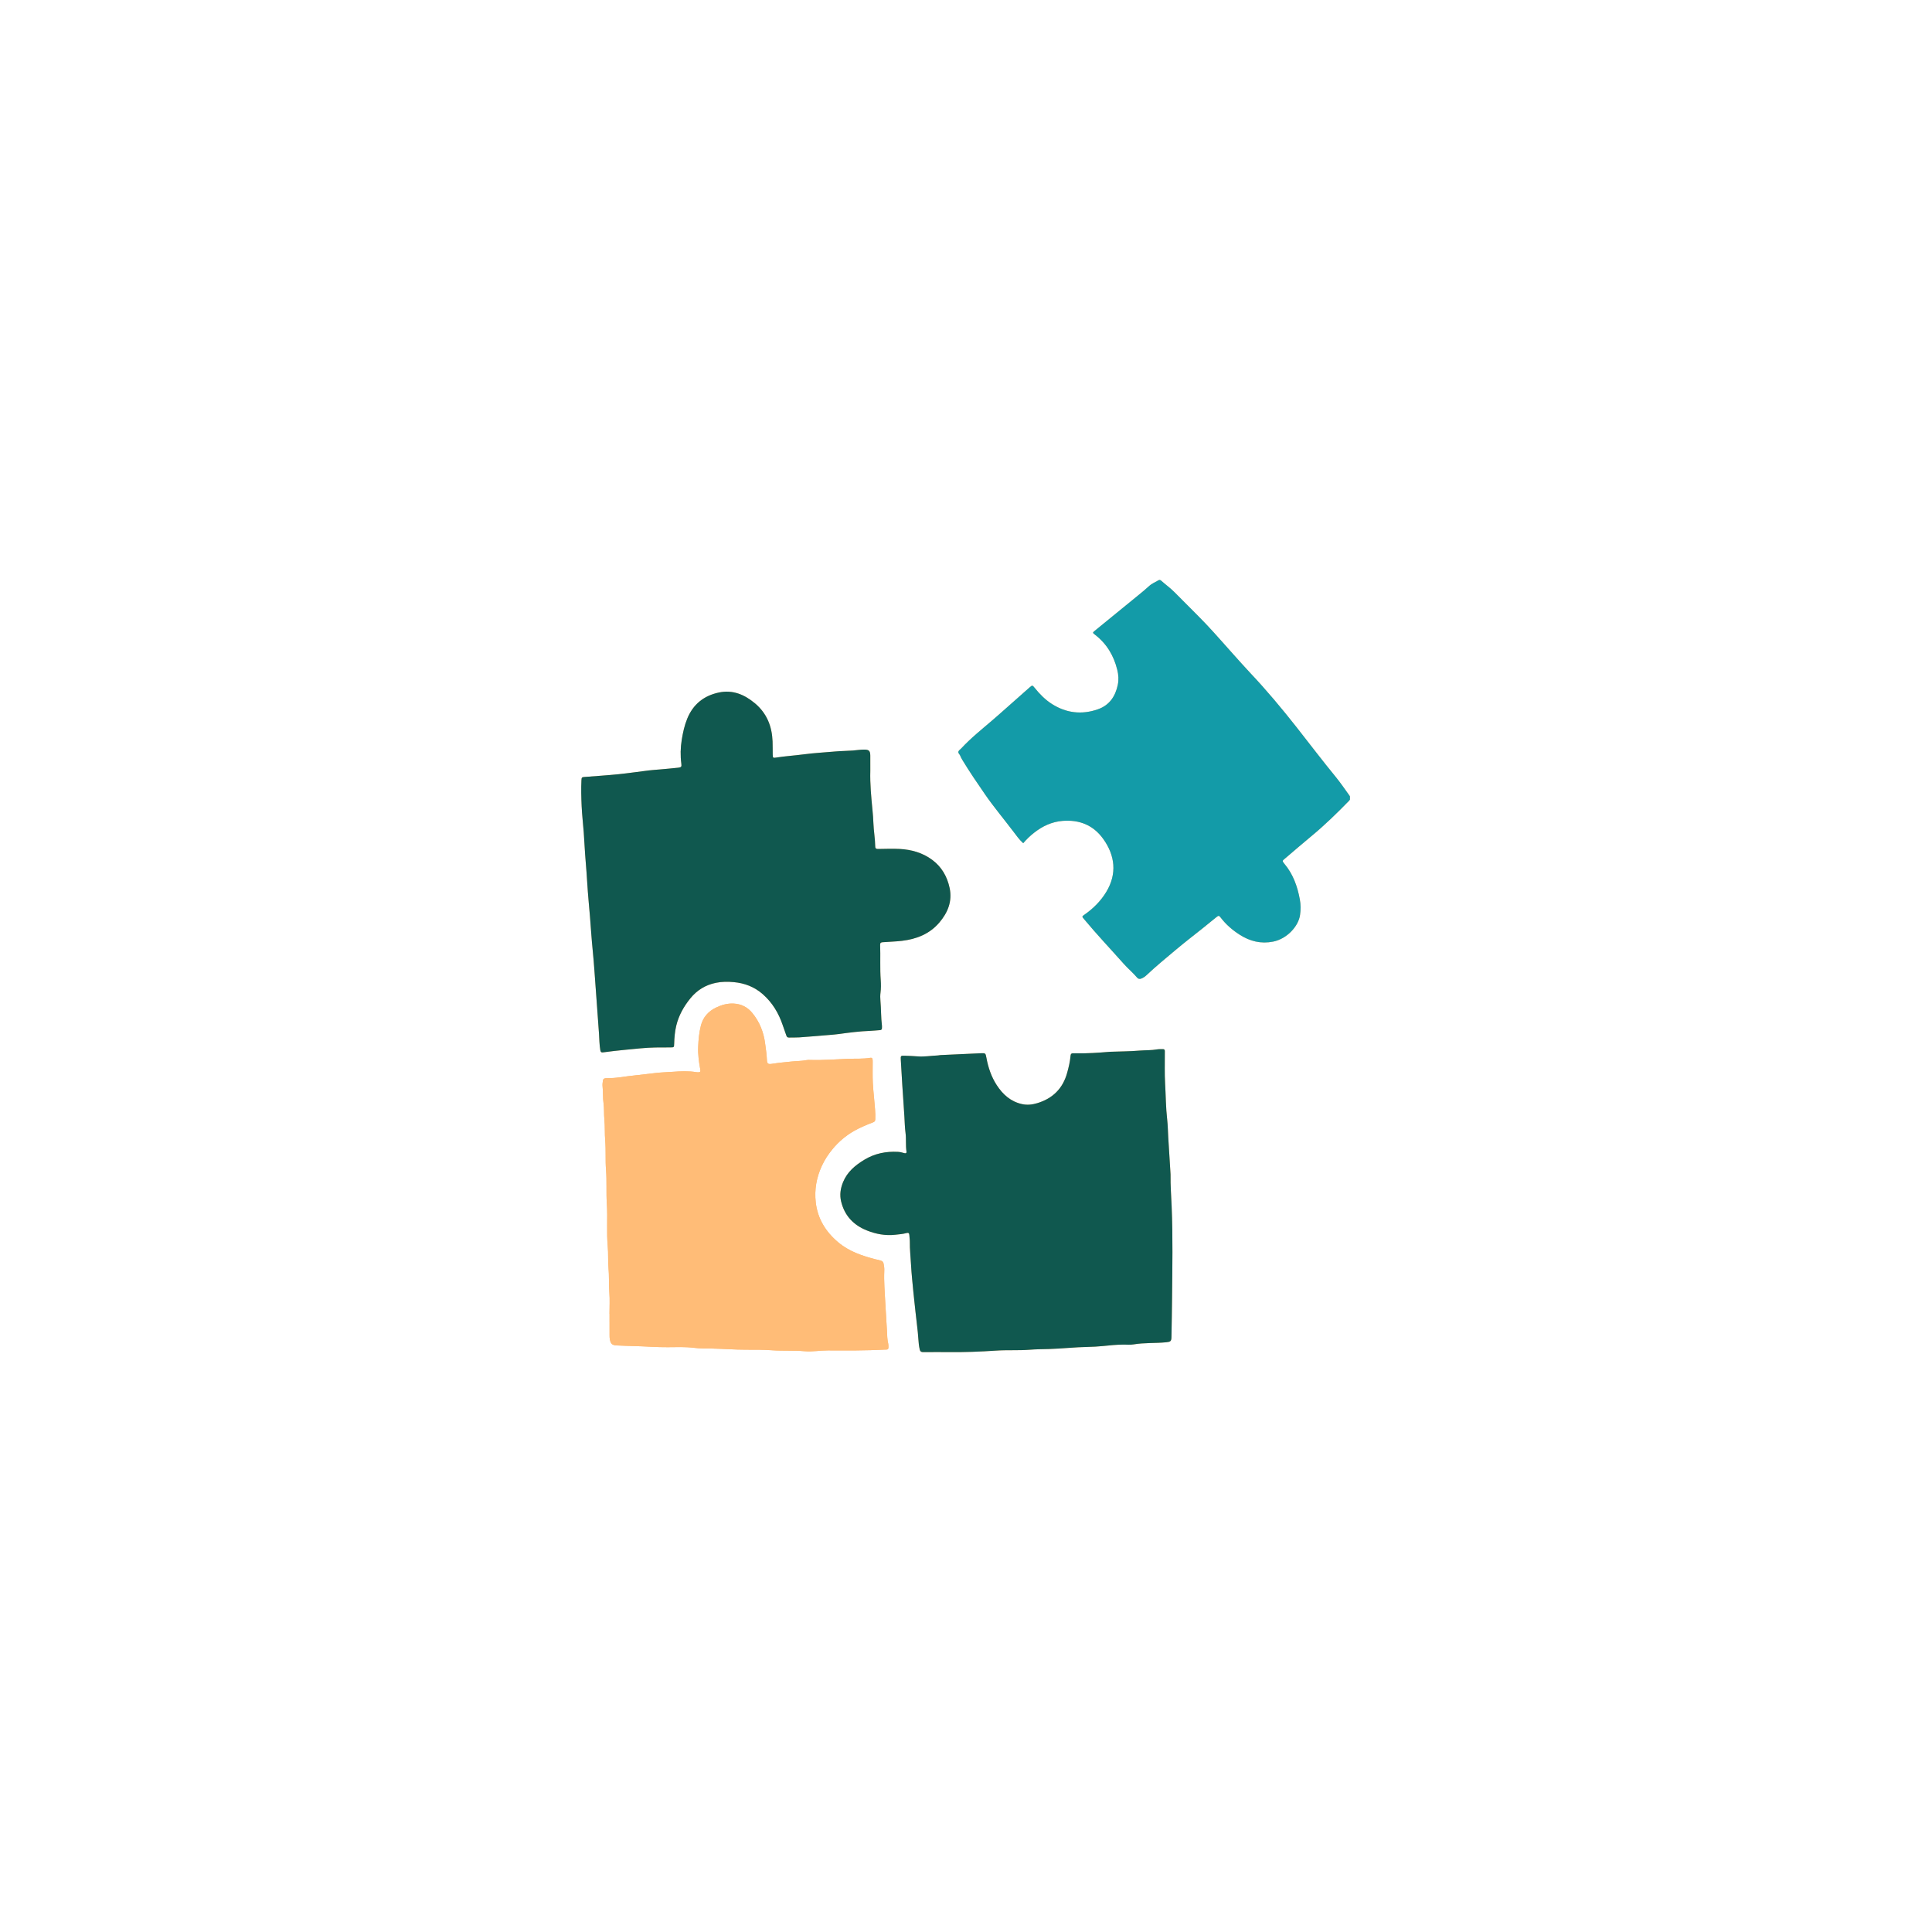
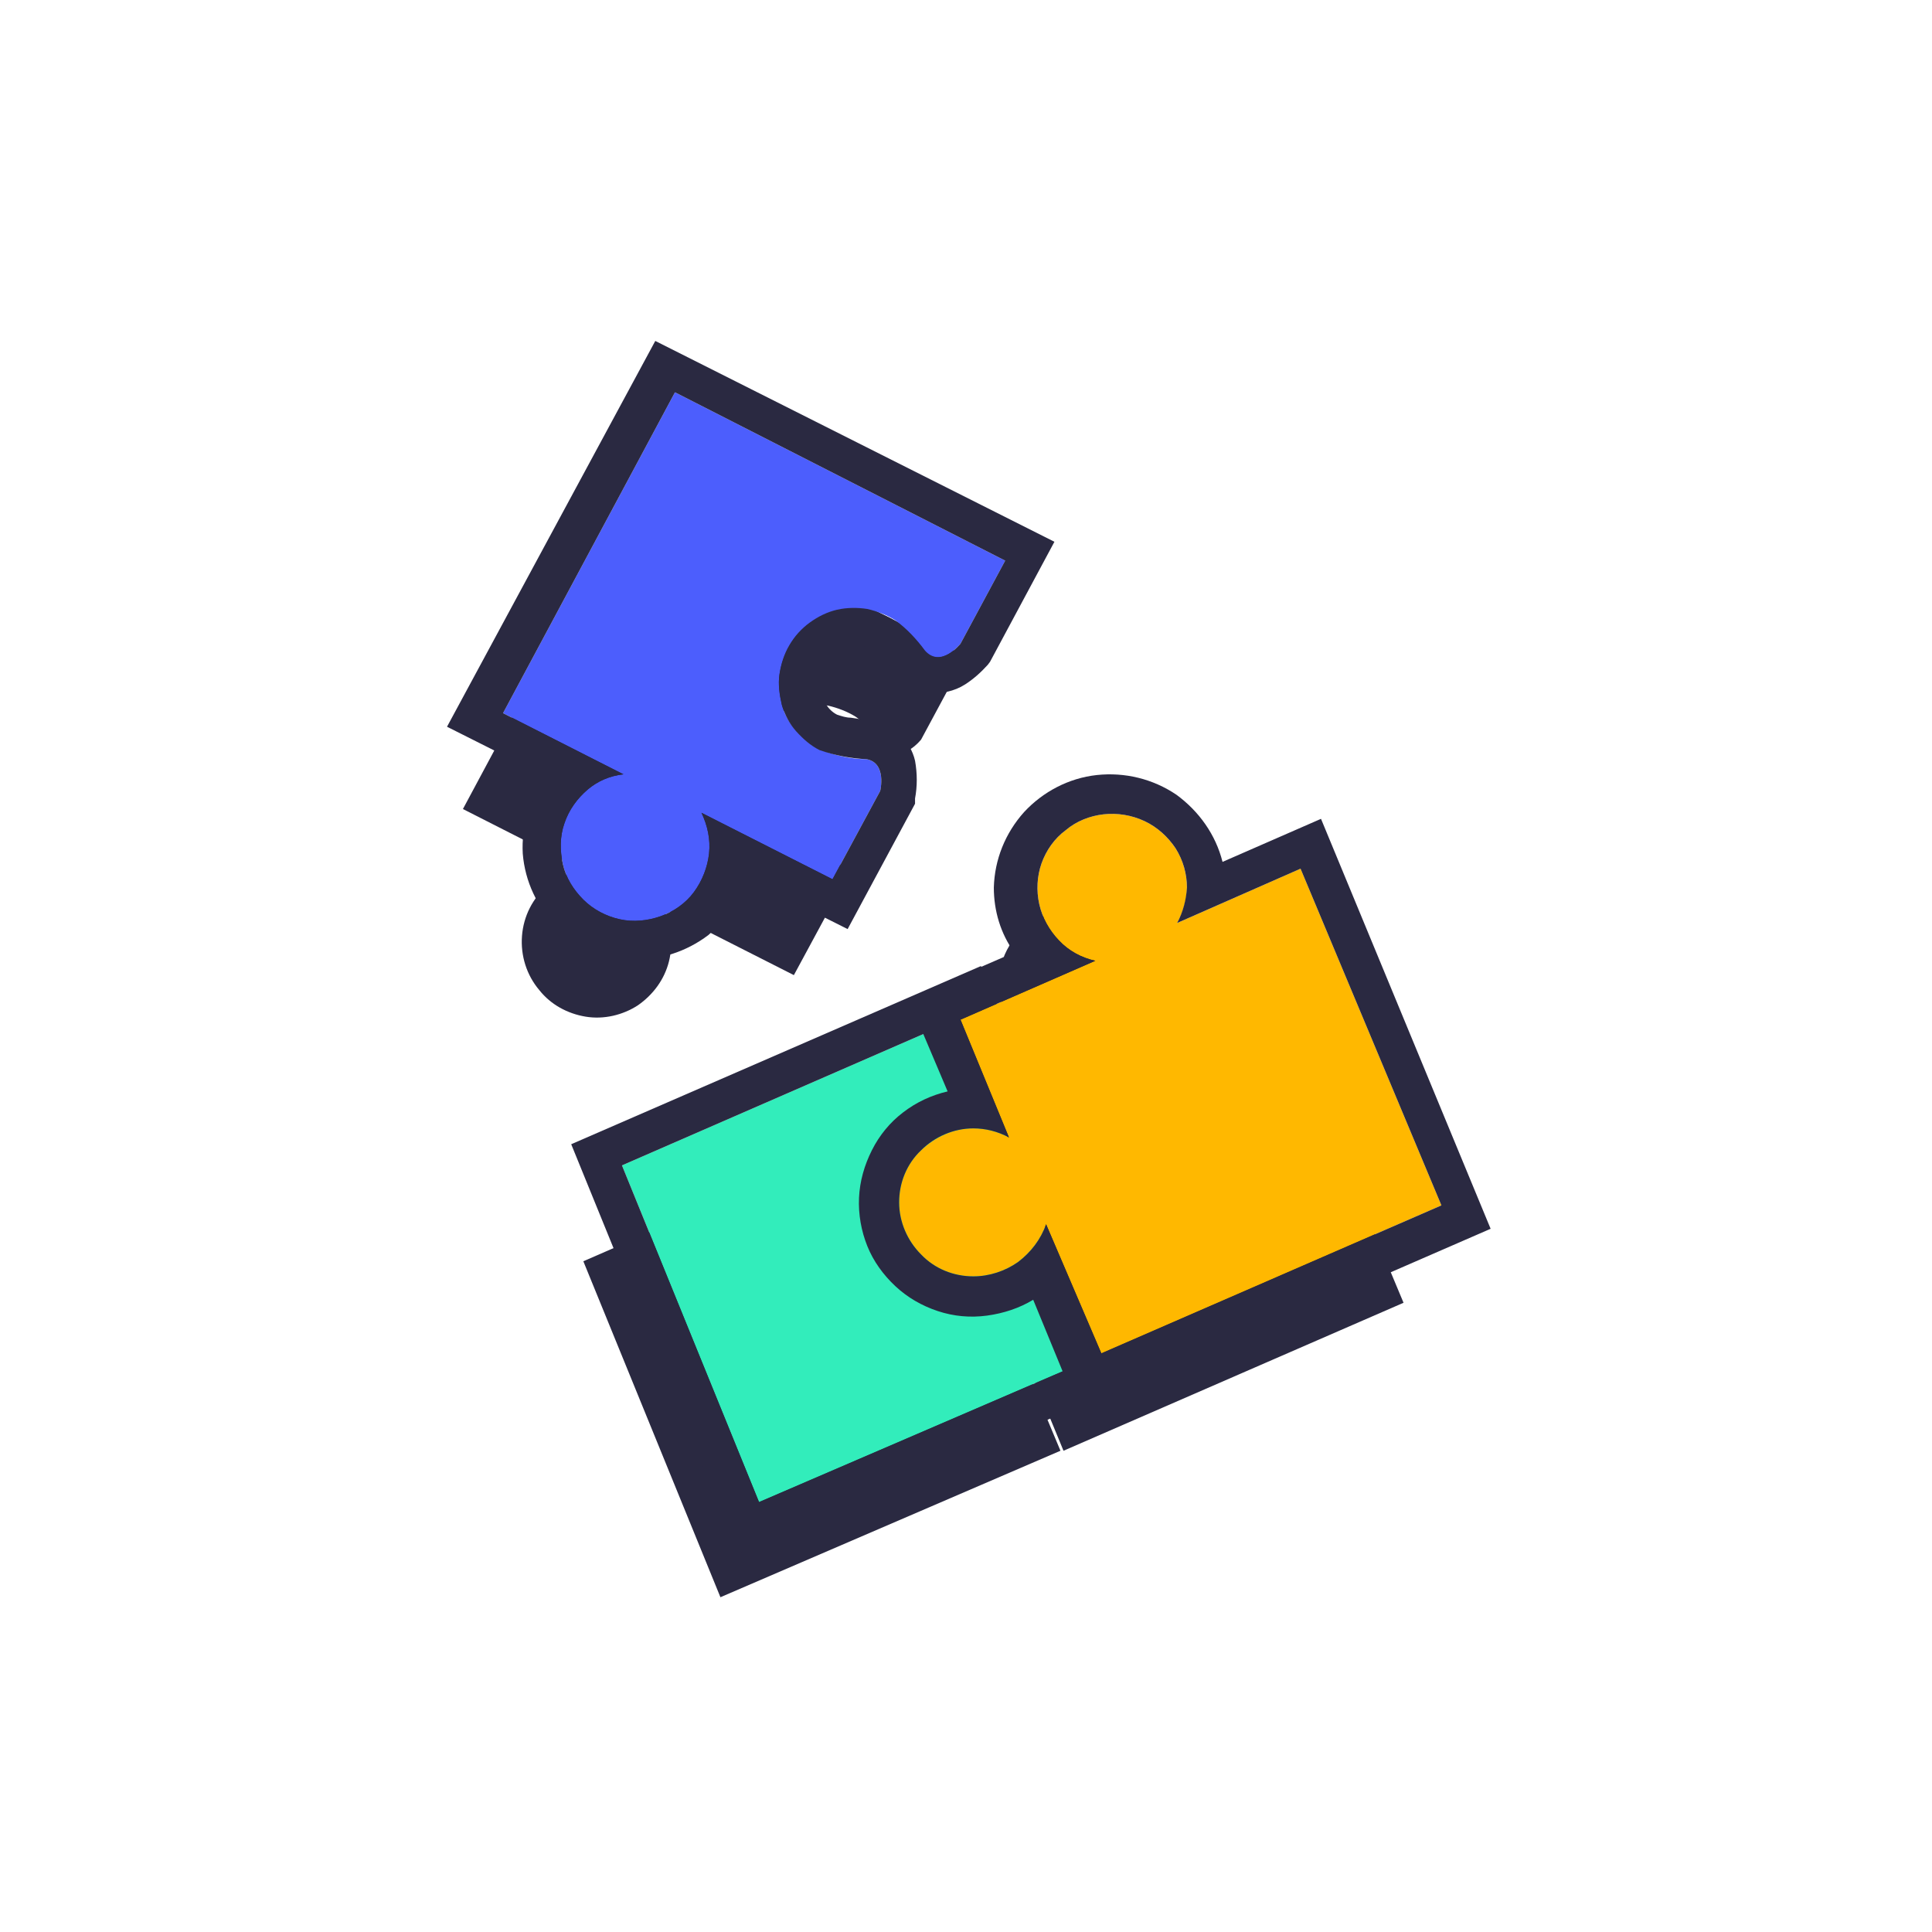
- <svg xmlns="http://www.w3.org/2000/svg" width="500" zoomAndPan="magnify" viewBox="0 0 375 375" height="500" preserveAspectRatio="xMidYMid meet" version="1.0">
-   <defs>
-     <clipPath id="f3460d4db7">
-       <path d="M 112.773 112.5 L 262.023 112.5 L 262.023 262.5 L 112.773 262.5 Z M 112.773 112.5 " clip-rule="nonzero" />
-     </clipPath>
-     <clipPath id="377c84633b">
-       <path d="M 112.773 134 L 228 134 L 228 262.5 L 112.773 262.5 Z M 112.773 134 " clip-rule="nonzero" />
-     </clipPath>
-     <clipPath id="ca0fb9231b">
-       <path d="M 186 112.5 L 262.023 112.5 L 262.023 191 L 186 191 Z M 186 112.5 " clip-rule="nonzero" />
-     </clipPath>
-     <clipPath id="156b651e3a">
-       <path d="M 116 194 L 173 194 L 173 262.5 L 116 262.5 Z M 116 194 " clip-rule="nonzero" />
-     </clipPath>
-   </defs>
-   <g clip-path="url(#f3460d4db7)">
-     <path fill="#ffbc77" d="M 168.926 149.609 C 168.852 152.18 169.105 154.734 169.352 157.285 C 169.434 158.109 169.5 158.938 169.527 159.766 C 169.582 161.289 169.859 162.793 169.883 164.316 C 169.891 164.727 170.109 164.789 170.453 164.785 C 171.844 164.77 173.238 164.707 174.629 164.781 C 176.906 164.906 179.059 165.508 180.926 166.887 C 182.777 168.254 183.848 170.137 184.32 172.352 C 184.871 174.941 183.965 177.148 182.309 179.086 C 180.41 181.301 177.895 182.277 175.062 182.617 C 173.812 182.766 172.559 182.785 171.309 182.887 C 170.977 182.914 170.824 183.02 170.836 183.367 C 170.918 185.668 170.781 187.969 170.949 190.27 C 171.008 191.062 171.008 191.867 170.906 192.672 C 170.836 193.195 170.844 193.742 170.891 194.273 C 171.039 195.871 170.98 197.477 171.184 199.07 C 171.203 199.227 171.184 199.391 171.184 199.551 C 171.184 199.812 171.059 199.934 170.797 199.949 C 170.156 199.988 169.52 200.066 168.879 200.09 C 166.848 200.164 164.836 200.426 162.824 200.703 C 162.164 200.793 161.496 200.844 160.832 200.898 C 158.945 201.055 157.055 201.219 155.164 201.352 C 154.496 201.398 153.824 201.367 153.156 201.387 C 152.867 201.398 152.723 201.277 152.633 201.008 C 152.406 200.324 152.148 199.648 151.918 198.965 C 151.133 196.641 149.906 194.598 148.051 192.969 C 146.445 191.559 144.551 190.828 142.445 190.633 C 141.277 190.523 140.109 190.523 138.945 190.766 C 136.922 191.184 135.285 192.195 133.988 193.793 C 132.707 195.375 131.734 197.113 131.258 199.098 C 130.984 200.242 130.891 201.418 130.855 202.594 C 130.832 203.289 130.836 203.293 130.125 203.301 C 129.164 203.309 128.199 203.301 127.234 203.316 C 125.309 203.344 123.402 203.578 121.488 203.754 C 119.996 203.887 118.516 204.07 117.031 204.266 C 116.703 204.309 116.578 204.188 116.52 203.84 C 116.336 202.781 116.336 201.707 116.266 200.648 C 116.148 198.859 115.996 197.078 115.879 195.293 C 115.727 193 115.531 190.711 115.379 188.422 C 115.211 185.891 114.91 183.371 114.734 180.84 C 114.605 178.922 114.441 177.004 114.266 175.09 C 114.023 172.484 113.914 169.871 113.684 167.262 C 113.52 165.375 113.441 163.477 113.305 161.586 C 113.18 159.883 112.973 158.184 112.898 156.477 C 112.824 154.797 112.773 153.105 112.859 151.422 C 112.887 150.879 112.949 150.848 113.48 150.805 C 115.664 150.633 117.848 150.496 120.027 150.277 C 121.992 150.078 123.945 149.781 125.902 149.543 C 126.672 149.449 127.445 149.406 128.219 149.336 C 129.359 149.23 130.504 149.137 131.645 149.008 C 132.246 148.941 132.324 148.809 132.246 148.219 C 132.039 146.672 132.078 145.125 132.328 143.586 C 132.555 142.188 132.852 140.809 133.395 139.484 C 134.539 136.684 136.637 135.02 139.559 134.41 C 142.23 133.855 144.496 134.809 146.52 136.5 C 148.828 138.43 149.844 140.957 149.953 143.902 C 149.984 144.758 149.969 145.613 149.984 146.473 C 149.996 147.09 150.051 147.141 150.625 147.047 C 152.367 146.77 154.129 146.664 155.875 146.434 C 157.992 146.152 160.125 146.039 162.254 145.852 C 163.344 145.758 164.441 145.758 165.535 145.676 C 166.281 145.621 167.02 145.488 167.77 145.496 C 168.66 145.504 168.91 145.738 168.922 146.637 C 168.934 147.629 168.926 148.621 168.926 149.609 Z M 193.324 262.152 C 195.484 262.004 197.656 262.152 199.82 261.984 C 201.07 261.883 202.332 261.879 203.586 261.844 C 206.125 261.773 208.648 261.477 211.191 261.434 C 212.121 261.414 213.062 261.367 213.992 261.273 C 215.375 261.133 216.754 260.984 218.145 260.984 C 218.762 260.988 219.391 261.051 219.992 260.949 C 222.109 260.594 224.258 260.746 226.387 260.531 C 227.191 260.445 227.367 260.336 227.379 259.512 C 227.422 256.996 227.477 254.48 227.496 251.965 C 227.547 246.027 227.668 240.082 227.414 234.141 C 227.328 232.113 227.172 230.082 227.203 228.047 C 227.207 227.996 227.199 227.941 227.199 227.887 C 227.051 225.516 226.902 223.141 226.758 220.77 C 226.688 219.621 226.68 218.469 226.551 217.328 C 226.281 214.988 226.281 212.633 226.145 210.289 C 226.035 208.395 226.102 206.488 226.09 204.586 C 226.09 204.398 226.09 204.211 226.094 204.023 C 226.098 203.758 225.977 203.629 225.707 203.637 C 225.332 203.652 224.949 203.621 224.586 203.684 C 223.445 203.887 222.293 203.828 221.148 203.922 C 219.312 204.078 217.461 204.078 215.617 204.145 C 215.539 204.148 215.457 204.148 215.379 204.156 C 213.191 204.34 211.008 204.488 208.812 204.453 C 208.652 204.449 208.488 204.465 208.332 204.449 C 207.957 204.418 207.82 204.582 207.789 204.953 C 207.695 206.074 207.43 207.168 207.129 208.25 C 206.293 211.289 204.32 213.223 201.32 214.125 C 200.367 214.414 199.395 214.523 198.395 214.309 C 196.18 213.828 194.645 212.434 193.457 210.609 C 192.41 208.996 191.812 207.199 191.461 205.312 C 191.293 204.418 191.285 204.395 190.375 204.434 C 187.758 204.543 185.141 204.668 182.523 204.793 C 182.363 204.801 182.207 204.855 182.047 204.859 C 180.742 204.914 179.434 205.145 178.129 205.043 C 177.301 204.977 176.473 204.945 175.645 204.918 C 174.82 204.895 174.797 204.906 174.848 205.762 C 174.949 207.387 175.047 209.016 175.137 210.641 C 175.25 212.695 175.441 214.746 175.547 216.801 C 175.602 217.832 175.633 218.879 175.766 219.914 C 175.918 221.105 175.762 222.32 175.949 223.516 C 175.992 223.789 175.844 223.906 175.559 223.828 C 175.145 223.715 174.734 223.598 174.305 223.574 C 171.977 223.449 169.781 223.887 167.77 225.105 C 166 226.176 164.457 227.453 163.641 229.441 C 163.141 230.664 162.949 231.902 163.262 233.203 C 163.93 235.977 165.68 237.805 168.273 238.836 C 170.023 239.531 171.848 239.879 173.762 239.664 C 174.508 239.582 175.25 239.531 175.973 239.328 C 176.293 239.242 176.484 239.328 176.5 239.703 C 176.516 240.133 176.602 240.555 176.598 240.98 C 176.578 242.48 176.75 243.973 176.828 245.469 C 176.926 247.227 177.113 248.98 177.281 250.734 C 177.406 252.062 177.578 253.387 177.707 254.715 C 177.875 256.441 178.145 258.156 178.254 259.891 C 178.297 260.582 178.363 261.273 178.523 261.953 C 178.617 262.332 178.812 262.453 179.211 262.445 C 180.867 262.422 182.527 262.438 183.793 262.438 C 187.238 262.488 190.281 262.355 193.324 262.152 Z M 198.602 163.668 C 197.832 162.965 197.273 162.176 196.699 161.414 C 194.859 158.98 192.891 156.648 191.16 154.137 C 189.656 151.957 188.164 149.77 186.793 147.504 C 186.629 147.23 186.473 146.945 186.359 146.648 C 186.266 146.398 185.969 146.223 186.016 145.945 C 186.066 145.645 186.367 145.488 186.566 145.277 C 188.426 143.27 190.562 141.566 192.633 139.789 C 193.629 138.938 194.605 138.062 195.586 137.195 C 197.027 135.918 198.465 134.641 199.91 133.367 C 200.348 132.984 200.418 132.996 200.797 133.473 C 201.773 134.691 202.863 135.809 204.18 136.645 C 206.965 138.414 209.973 138.762 213.086 137.676 C 215.312 136.902 216.484 135.191 216.957 132.941 C 217.164 131.949 217.102 130.984 216.859 130.008 C 216.18 127.238 214.793 124.926 212.512 123.176 C 212.051 122.82 212.055 122.789 212.5 122.426 C 215.277 120.16 218.055 117.898 220.828 115.629 C 221.574 115.02 222.324 114.414 223.031 113.762 C 223.57 113.258 224.246 113 224.859 112.633 C 225.094 112.488 225.266 112.605 225.434 112.754 C 226.273 113.5 227.191 114.152 227.98 114.957 C 230.027 117.039 232.125 119.066 234.137 121.18 C 235.938 123.082 237.648 125.07 239.402 127.016 C 240.496 128.227 241.574 129.453 242.691 130.641 C 245.855 133.988 248.801 137.52 251.648 141.133 C 254.18 144.348 256.645 147.609 259.242 150.773 C 260.211 151.949 261.059 153.219 261.953 154.453 C 262.215 154.82 262.172 155.098 261.84 155.441 C 259.543 157.797 257.191 160.098 254.652 162.203 C 252.883 163.672 251.141 165.168 249.391 166.664 C 248.918 167.066 248.816 167.086 249.301 167.66 C 250.984 169.66 251.832 172.039 252.297 174.57 C 252.484 175.574 252.488 176.578 252.34 177.598 C 252.023 179.809 249.797 182.23 247.121 182.766 C 244.734 183.242 242.609 182.699 240.621 181.43 C 239.219 180.531 237.961 179.453 236.945 178.117 C 236.617 177.688 236.535 177.676 236.105 178.016 C 235.203 178.73 234.32 179.469 233.426 180.188 C 231.691 181.574 229.93 182.922 228.23 184.352 C 226.328 185.953 224.402 187.527 222.594 189.234 C 222.273 189.535 221.934 189.781 221.531 189.938 C 221.234 190.051 220.941 190.031 220.723 189.77 C 219.914 188.805 218.941 188.008 218.105 187.066 C 215.531 184.168 212.863 181.352 210.383 178.367 C 209.988 177.895 209.988 177.891 210.488 177.539 C 212.195 176.344 213.641 174.914 214.73 173.113 C 216.855 169.594 216.43 166.031 214.133 162.832 C 212.191 160.125 209.473 159.078 206.238 159.336 C 204.16 159.504 202.324 160.363 200.691 161.656 C 199.957 162.238 199.277 162.879 198.602 163.668 Z M 118.301 255 C 118.301 253.633 118.383 252.262 118.277 250.902 C 118.152 249.273 118.254 247.641 118.105 246.023 C 117.98 244.66 118.094 243.297 117.965 241.941 C 117.707 239.191 117.969 236.43 117.789 233.688 C 117.641 231.469 117.809 229.246 117.629 227.039 C 117.477 225.168 117.629 223.293 117.473 221.434 C 117.352 220.043 117.449 218.652 117.309 217.273 C 117.203 216.23 117.297 215.184 117.148 214.16 C 116.992 213.066 117.086 211.973 116.961 210.887 C 116.914 210.5 116.973 210.09 117.035 209.703 C 117.094 209.344 117.418 209.273 117.719 209.273 C 118.547 209.277 119.367 209.234 120.191 209.117 C 121.348 208.945 122.512 208.82 123.672 208.684 C 124.836 208.547 126 208.422 127.164 208.281 C 128.301 208.141 129.449 208.117 130.586 208.035 C 132.098 207.93 133.633 207.855 135.148 208.102 C 135.227 208.113 135.305 208.125 135.387 208.129 C 135.914 208.16 136.008 208.055 135.918 207.547 C 135.652 206.102 135.453 204.645 135.516 203.18 C 135.57 201.797 135.699 200.41 136.043 199.066 C 136.457 197.441 137.492 196.285 138.992 195.566 C 140.059 195.055 141.176 194.734 142.391 194.793 C 143.879 194.863 145.082 195.48 146.004 196.598 C 147.449 198.352 148.25 200.387 148.523 202.645 C 148.648 203.648 148.816 204.641 148.852 205.66 C 148.875 206.504 149.09 206.613 149.902 206.48 C 151.137 206.277 152.383 206.176 153.625 206.043 C 154.605 205.938 155.594 205.957 156.566 205.766 C 156.797 205.723 157.047 205.73 157.285 205.738 C 159.719 205.816 162.148 205.613 164.574 205.516 C 166.035 205.457 167.512 205.57 168.969 205.316 C 169.199 205.277 169.328 205.41 169.363 205.613 C 169.395 205.797 169.387 205.988 169.387 206.176 C 169.391 207.512 169.352 208.852 169.414 210.188 C 169.461 211.223 169.578 212.258 169.668 213.289 C 169.777 214.617 169.953 215.945 169.891 217.285 C 169.875 217.613 169.73 217.742 169.449 217.848 C 168.176 218.34 166.914 218.863 165.73 219.539 C 164.168 220.438 162.809 221.586 161.648 222.977 C 160.805 223.988 160.086 225.07 159.531 226.266 C 158.48 228.523 158.055 230.91 158.336 233.371 C 158.699 236.539 160.246 239.066 162.691 241.125 C 164.832 242.93 167.359 243.758 169.98 244.441 C 170.082 244.469 170.191 244.48 170.293 244.504 C 171.453 244.785 171.457 244.785 171.617 245.961 C 171.648 246.199 171.645 246.441 171.637 246.684 C 171.547 248.742 171.727 250.797 171.832 252.848 C 171.93 254.684 172.062 256.52 172.16 258.355 C 172.203 259.172 172.203 260.008 172.406 260.816 C 172.457 261.02 172.434 261.242 172.449 261.453 C 172.469 261.777 172.352 261.969 171.996 261.953 C 171.918 261.949 171.836 261.953 171.758 261.957 C 168.07 262.152 164.379 262.133 160.691 262.113 C 159.191 262.109 157.707 262.398 156.211 262.27 C 154.074 262.09 151.93 262.234 149.805 262.082 C 148.117 261.961 146.438 261.973 144.758 261.973 C 142.594 261.977 140.434 261.797 138.27 261.754 C 137.074 261.73 135.859 261.758 134.676 261.609 C 132.992 261.402 131.309 261.473 129.629 261.488 C 127.465 261.512 125.305 261.32 123.145 261.273 C 122.027 261.25 120.906 261.195 119.785 261.152 C 118.836 261.113 118.555 260.883 118.371 259.973 C 118.32 259.711 118.316 259.441 118.316 259.176 C 118.309 257.781 118.312 256.391 118.312 255 C 118.309 255 118.305 255 118.301 255 Z M 118.301 255 " fill-opacity="1" fill-rule="nonzero" />
-   </g>
-   <g clip-path="url(#377c84633b)">
-     <path fill="#10584f" d="M 168.926 149.609 C 168.852 152.18 169.105 154.734 169.352 157.285 C 169.434 158.109 169.5 158.938 169.527 159.766 C 169.582 161.289 169.859 162.793 169.883 164.316 C 169.891 164.727 170.109 164.789 170.453 164.785 C 171.844 164.77 173.238 164.707 174.629 164.781 C 176.906 164.906 179.059 165.508 180.926 166.887 C 182.777 168.254 183.848 170.137 184.32 172.352 C 184.871 174.941 183.965 177.148 182.309 179.086 C 180.41 181.301 177.895 182.277 175.062 182.617 C 173.812 182.766 172.559 182.785 171.309 182.887 C 170.977 182.914 170.824 183.02 170.836 183.367 C 170.918 185.668 170.781 187.969 170.949 190.27 C 171.008 191.062 171.008 191.867 170.906 192.672 C 170.836 193.195 170.844 193.742 170.891 194.273 C 171.039 195.871 170.98 197.477 171.184 199.07 C 171.203 199.227 171.184 199.391 171.184 199.551 C 171.184 199.812 171.059 199.934 170.797 199.949 C 170.156 199.988 169.52 200.066 168.879 200.09 C 166.848 200.164 164.836 200.426 162.824 200.703 C 162.164 200.793 161.496 200.844 160.832 200.898 C 158.945 201.055 157.055 201.219 155.164 201.352 C 154.496 201.398 153.824 201.367 153.156 201.387 C 152.867 201.398 152.723 201.277 152.633 201.008 C 152.406 200.324 152.148 199.648 151.918 198.965 C 151.133 196.641 149.906 194.598 148.051 192.969 C 146.445 191.559 144.551 190.828 142.445 190.633 C 141.277 190.523 140.109 190.523 138.945 190.766 C 136.922 191.184 135.285 192.195 133.988 193.793 C 132.707 195.375 131.734 197.113 131.258 199.098 C 130.984 200.242 130.891 201.418 130.855 202.594 C 130.832 203.289 130.836 203.293 130.125 203.301 C 129.164 203.309 128.199 203.301 127.234 203.316 C 125.309 203.344 123.402 203.578 121.488 203.754 C 119.996 203.887 118.516 204.07 117.031 204.266 C 116.703 204.309 116.578 204.188 116.52 203.84 C 116.336 202.781 116.336 201.707 116.266 200.648 C 116.148 198.859 115.996 197.078 115.879 195.293 C 115.727 193 115.531 190.711 115.379 188.422 C 115.211 185.891 114.91 183.371 114.734 180.84 C 114.605 178.922 114.441 177.004 114.266 175.09 C 114.023 172.484 113.914 169.871 113.684 167.262 C 113.52 165.375 113.441 163.477 113.305 161.586 C 113.18 159.883 112.973 158.184 112.898 156.477 C 112.824 154.797 112.773 153.105 112.859 151.422 C 112.887 150.879 112.949 150.848 113.48 150.805 C 115.664 150.633 117.848 150.496 120.027 150.277 C 121.992 150.078 123.945 149.781 125.902 149.543 C 126.672 149.449 127.445 149.406 128.219 149.336 C 129.359 149.23 130.504 149.137 131.645 149.008 C 132.246 148.941 132.324 148.809 132.246 148.219 C 132.039 146.672 132.078 145.125 132.328 143.586 C 132.555 142.188 132.852 140.809 133.395 139.484 C 134.539 136.684 136.637 135.02 139.559 134.41 C 142.23 133.855 144.496 134.809 146.52 136.5 C 148.828 138.43 149.844 140.957 149.953 143.902 C 149.984 144.758 149.969 145.613 149.984 146.473 C 149.996 147.09 150.051 147.141 150.625 147.047 C 152.367 146.77 154.129 146.664 155.875 146.434 C 157.992 146.152 160.125 146.039 162.254 145.852 C 163.344 145.758 164.441 145.758 165.535 145.676 C 166.281 145.621 167.02 145.488 167.77 145.496 C 168.66 145.504 168.91 145.738 168.922 146.637 C 168.934 147.629 168.926 148.621 168.926 149.609 Z M 193.324 262.152 C 195.484 262.004 197.656 262.152 199.82 261.984 C 201.07 261.883 202.332 261.879 203.586 261.844 C 206.125 261.773 208.648 261.477 211.191 261.434 C 212.121 261.414 213.062 261.367 213.992 261.273 C 215.375 261.133 216.754 260.984 218.145 260.984 C 218.762 260.988 219.391 261.051 219.992 260.949 C 222.109 260.594 224.258 260.746 226.387 260.531 C 227.191 260.445 227.367 260.336 227.379 259.512 C 227.422 256.996 227.477 254.48 227.496 251.965 C 227.547 246.027 227.668 240.082 227.414 234.141 C 227.328 232.113 227.172 230.082 227.203 228.047 C 227.207 227.996 227.199 227.941 227.199 227.887 C 227.051 225.516 226.902 223.141 226.758 220.77 C 226.688 219.621 226.68 218.469 226.551 217.328 C 226.281 214.988 226.281 212.633 226.145 210.289 C 226.035 208.395 226.102 206.488 226.09 204.586 C 226.09 204.398 226.09 204.211 226.094 204.023 C 226.098 203.758 225.977 203.629 225.707 203.637 C 225.332 203.652 224.949 203.621 224.586 203.684 C 223.445 203.887 222.293 203.828 221.148 203.922 C 219.312 204.078 217.461 204.078 215.617 204.145 C 215.539 204.148 215.457 204.148 215.379 204.156 C 213.191 204.34 211.008 204.488 208.812 204.453 C 208.652 204.449 208.488 204.465 208.332 204.449 C 207.957 204.418 207.82 204.582 207.789 204.953 C 207.695 206.074 207.43 207.168 207.129 208.25 C 206.293 211.289 204.32 213.223 201.32 214.125 C 200.367 214.414 199.395 214.523 198.395 214.309 C 196.18 213.828 194.645 212.434 193.457 210.609 C 192.41 208.996 191.812 207.199 191.461 205.312 C 191.293 204.418 191.285 204.395 190.375 204.434 C 187.758 204.543 185.141 204.668 182.523 204.793 C 182.363 204.801 182.207 204.855 182.047 204.859 C 180.742 204.914 179.434 205.145 178.129 205.043 C 177.301 204.977 176.473 204.945 175.645 204.918 C 174.82 204.895 174.797 204.906 174.848 205.762 C 174.949 207.387 175.047 209.016 175.137 210.641 C 175.25 212.695 175.441 214.746 175.547 216.801 C 175.602 217.832 175.633 218.879 175.766 219.914 C 175.918 221.105 175.762 222.32 175.949 223.516 C 175.992 223.789 175.844 223.906 175.559 223.828 C 175.145 223.715 174.734 223.598 174.305 223.574 C 171.977 223.449 169.781 223.887 167.77 225.105 C 166 226.176 164.457 227.453 163.641 229.441 C 163.141 230.664 162.949 231.902 163.262 233.203 C 163.93 235.977 165.68 237.805 168.273 238.836 C 170.023 239.531 171.848 239.879 173.762 239.664 C 174.508 239.582 175.25 239.531 175.973 239.328 C 176.293 239.242 176.484 239.328 176.5 239.703 C 176.516 240.133 176.602 240.555 176.598 240.98 C 176.578 242.48 176.75 243.973 176.828 245.469 C 176.926 247.227 177.113 248.98 177.281 250.734 C 177.406 252.062 177.578 253.387 177.707 254.715 C 177.875 256.441 178.145 258.156 178.254 259.891 C 178.297 260.582 178.363 261.273 178.523 261.953 C 178.617 262.332 178.812 262.453 179.211 262.445 C 180.867 262.422 182.527 262.438 183.793 262.438 C 187.238 262.488 190.281 262.355 193.324 262.152 Z M 193.324 262.152 " fill-opacity="1" fill-rule="nonzero" />
-   </g>
-   <g clip-path="url(#ca0fb9231b)">
-     <path fill="#139ba8" d="M 198.602 163.668 C 197.832 162.965 197.273 162.176 196.699 161.414 C 194.859 158.98 192.891 156.648 191.16 154.137 C 189.656 151.957 188.164 149.77 186.793 147.504 C 186.629 147.23 186.473 146.945 186.359 146.648 C 186.266 146.398 185.969 146.223 186.016 145.945 C 186.066 145.645 186.367 145.488 186.566 145.277 C 188.426 143.27 190.562 141.566 192.633 139.789 C 193.629 138.938 194.605 138.062 195.586 137.195 C 197.027 135.918 198.465 134.641 199.91 133.367 C 200.348 132.984 200.418 132.996 200.797 133.473 C 201.773 134.691 202.863 135.809 204.18 136.645 C 206.965 138.414 209.973 138.762 213.086 137.676 C 215.312 136.902 216.484 135.191 216.957 132.941 C 217.164 131.949 217.102 130.984 216.859 130.008 C 216.18 127.238 214.793 124.926 212.512 123.176 C 212.051 122.82 212.055 122.789 212.5 122.426 C 215.277 120.16 218.055 117.898 220.828 115.629 C 221.574 115.02 222.324 114.414 223.031 113.762 C 223.57 113.258 224.246 113 224.859 112.633 C 225.094 112.488 225.266 112.605 225.434 112.754 C 226.273 113.5 227.191 114.152 227.98 114.957 C 230.027 117.039 232.125 119.066 234.137 121.18 C 235.938 123.082 237.648 125.07 239.402 127.016 C 240.496 128.227 241.574 129.453 242.691 130.641 C 245.855 133.988 248.801 137.52 251.648 141.133 C 254.18 144.348 256.645 147.609 259.242 150.773 C 260.211 151.949 261.059 153.219 261.953 154.453 C 262.215 154.82 262.172 155.098 261.84 155.441 C 259.543 157.797 257.191 160.098 254.652 162.203 C 252.883 163.672 251.141 165.168 249.391 166.664 C 248.918 167.066 248.816 167.086 249.301 167.66 C 250.984 169.66 251.832 172.039 252.297 174.57 C 252.484 175.574 252.488 176.578 252.34 177.598 C 252.023 179.809 249.797 182.23 247.121 182.766 C 244.734 183.242 242.609 182.699 240.621 181.43 C 239.219 180.531 237.961 179.453 236.945 178.117 C 236.617 177.688 236.535 177.676 236.105 178.016 C 235.203 178.73 234.32 179.469 233.426 180.188 C 231.691 181.574 229.93 182.922 228.23 184.352 C 226.328 185.953 224.402 187.527 222.594 189.234 C 222.273 189.535 221.934 189.781 221.531 189.938 C 221.234 190.051 220.941 190.031 220.723 189.77 C 219.914 188.805 218.941 188.008 218.105 187.066 C 215.531 184.168 212.863 181.352 210.383 178.367 C 209.988 177.895 209.988 177.891 210.488 177.539 C 212.195 176.344 213.641 174.914 214.73 173.113 C 216.855 169.594 216.43 166.031 214.133 162.832 C 212.191 160.125 209.473 159.078 206.238 159.336 C 204.16 159.504 202.324 160.363 200.691 161.656 C 199.957 162.238 199.277 162.879 198.602 163.668 Z M 198.602 163.668 " fill-opacity="1" fill-rule="nonzero" />
-   </g>
-   <g clip-path="url(#156b651e3a)">
-     <path fill="#ffbc77" d="M 118.301 255 C 118.301 253.633 118.383 252.262 118.277 250.902 C 118.152 249.273 118.254 247.641 118.105 246.023 C 117.98 244.66 118.094 243.297 117.965 241.941 C 117.707 239.191 117.969 236.43 117.789 233.688 C 117.641 231.469 117.809 229.246 117.629 227.039 C 117.477 225.168 117.629 223.293 117.473 221.434 C 117.352 220.043 117.449 218.652 117.309 217.273 C 117.203 216.23 117.297 215.184 117.148 214.16 C 116.992 213.066 117.086 211.973 116.961 210.887 C 116.914 210.5 116.973 210.09 117.035 209.703 C 117.094 209.344 117.418 209.273 117.719 209.273 C 118.547 209.277 119.367 209.234 120.191 209.117 C 121.348 208.945 122.512 208.82 123.672 208.684 C 124.836 208.547 126 208.422 127.164 208.281 C 128.301 208.141 129.449 208.117 130.586 208.035 C 132.098 207.93 133.633 207.855 135.148 208.102 C 135.227 208.113 135.305 208.125 135.387 208.129 C 135.914 208.16 136.008 208.055 135.918 207.547 C 135.652 206.102 135.453 204.645 135.516 203.18 C 135.57 201.797 135.699 200.41 136.043 199.066 C 136.457 197.441 137.492 196.285 138.992 195.566 C 140.059 195.055 141.176 194.734 142.391 194.793 C 143.879 194.863 145.082 195.48 146.004 196.598 C 147.449 198.352 148.25 200.387 148.523 202.645 C 148.648 203.648 148.816 204.641 148.852 205.66 C 148.875 206.504 149.09 206.613 149.902 206.48 C 151.137 206.277 152.383 206.176 153.625 206.043 C 154.605 205.938 155.594 205.957 156.566 205.766 C 156.797 205.723 157.047 205.73 157.285 205.738 C 159.719 205.816 162.148 205.613 164.574 205.516 C 166.035 205.457 167.512 205.57 168.969 205.316 C 169.199 205.277 169.328 205.41 169.363 205.613 C 169.395 205.797 169.387 205.988 169.387 206.176 C 169.391 207.512 169.352 208.852 169.414 210.188 C 169.461 211.223 169.578 212.258 169.668 213.289 C 169.777 214.617 169.953 215.945 169.891 217.285 C 169.875 217.613 169.73 217.742 169.449 217.848 C 168.176 218.34 166.914 218.863 165.73 219.539 C 164.168 220.438 162.809 221.586 161.648 222.977 C 160.805 223.988 160.086 225.07 159.531 226.266 C 158.48 228.523 158.055 230.91 158.336 233.371 C 158.699 236.539 160.246 239.066 162.691 241.125 C 164.832 242.93 167.359 243.758 169.98 244.441 C 170.082 244.469 170.191 244.48 170.293 244.504 C 171.453 244.785 171.457 244.785 171.617 245.961 C 171.648 246.199 171.645 246.441 171.637 246.684 C 171.547 248.742 171.727 250.797 171.832 252.848 C 171.93 254.684 172.062 256.52 172.16 258.355 C 172.203 259.172 172.203 260.008 172.406 260.816 C 172.457 261.02 172.434 261.242 172.449 261.453 C 172.469 261.777 172.352 261.969 171.996 261.953 C 171.918 261.949 171.836 261.953 171.758 261.957 C 168.07 262.152 164.379 262.133 160.691 262.113 C 159.191 262.109 157.707 262.398 156.211 262.27 C 154.074 262.09 151.93 262.234 149.805 262.082 C 148.117 261.961 146.438 261.973 144.758 261.973 C 142.594 261.977 140.434 261.797 138.27 261.754 C 137.074 261.73 135.859 261.758 134.676 261.609 C 132.992 261.402 131.309 261.473 129.629 261.488 C 127.465 261.512 125.305 261.32 123.145 261.273 C 122.027 261.25 120.906 261.195 119.785 261.152 C 118.836 261.113 118.555 260.883 118.371 259.973 C 118.32 259.711 118.316 259.441 118.316 259.176 C 118.309 257.781 118.312 256.391 118.312 255 C 118.309 255 118.305 255 118.301 255 Z M 118.301 255 " fill-opacity="1" fill-rule="nonzero" />
-   </g>
+ <svg xmlns="http://www.w3.org/2000/svg" width="800px" height="800px" viewBox="0 0 64 64" fill="none">
+   <path fill-rule="evenodd" clip-rule="evenodd" d="M30.513 36.904L19.324 41.781L23.865 52.91L35.129 48.058L30.463 36.904H30.513Z" fill="#2A2941" />
+   <path fill-rule="evenodd" clip-rule="evenodd" d="M35.004 35.003C34.552 34.903 34.126 34.678 33.8 34.328C33.474 34.003 33.248 33.578 33.147 33.128C33.047 32.677 33.072 32.202 33.223 31.777C33.373 31.352 33.649 30.952 34.025 30.677C34.377 30.377 34.828 30.201 35.28 30.151C35.731 30.102 36.208 30.177 36.635 30.377C37.061 30.577 37.412 30.902 37.663 31.277C37.914 31.677 38.039 32.127 38.039 32.577C38.039 33.003 37.939 33.428 37.713 33.803L41.828 32.002L46.494 43.156L35.23 48.058L33.448 43.732C33.323 44.182 33.072 44.582 32.721 44.907C32.37 45.232 31.943 45.432 31.491 45.507C31.04 45.582 30.563 45.532 30.112 45.382C29.685 45.207 29.284 44.932 29.008 44.557C28.732 44.182 28.556 43.732 28.506 43.282C28.456 42.806 28.556 42.356 28.757 41.931C28.958 41.506 29.284 41.156 29.685 40.931C30.087 40.681 30.538 40.555 31.015 40.555C31.416 40.555 31.818 40.656 32.194 40.855L30.588 36.954L35.004 35.003Z" fill="#2A2941" />
+   <path fill-rule="evenodd" clip-rule="evenodd" d="M27.427 28.326C28.105 28.451 27.879 29.376 27.879 29.376L26.298 32.302L21.958 30.101C22.234 30.652 22.309 31.252 22.159 31.852C22.008 32.452 21.632 32.953 21.13 33.303C20.628 33.628 20.001 33.778 19.399 33.678C18.797 33.578 18.245 33.278 17.869 32.803C17.442 32.302 17.241 31.652 17.292 31.002C17.342 30.352 17.643 29.751 18.145 29.326C18.471 29.051 18.872 28.876 19.324 28.826L15.335 26.8L21.03 16.171L31.993 21.748L30.513 24.499C30.513 24.499 29.861 25.325 29.334 24.749C29.058 24.349 28.732 24.024 28.355 23.749C28.079 23.574 27.753 23.449 27.427 23.374C27.101 23.324 26.75 23.324 26.424 23.399C26.098 23.474 25.797 23.624 25.52 23.824C25.244 24.024 25.019 24.274 24.843 24.574C24.668 24.875 24.567 25.2 24.517 25.525C24.467 25.85 24.517 26.2 24.592 26.525C24.693 26.85 24.843 27.15 25.069 27.4C25.295 27.651 25.546 27.876 25.847 28.026C26.399 28.201 26.925 28.326 27.427 28.326Z" fill="#2A2941" />
+   <path fill-rule="evenodd" clip-rule="evenodd" d="M31.793 33.728L20.603 38.605L25.144 49.759L36.409 44.907L31.742 33.753H31.793V33.728Z" fill="#32EDBB" />
+   <path fill-rule="evenodd" clip-rule="evenodd" d="M38.115 45.557L32.495 32.002L18.922 37.904L24.442 51.459L38.115 45.557ZM31.793 33.728L20.603 38.605L25.144 49.759L36.409 44.907L31.742 33.753H31.793V33.728Z" fill="#2A2941" />
+   <path fill-rule="evenodd" clip-rule="evenodd" d="M36.283 31.827C35.832 31.727 35.405 31.502 35.079 31.152C34.753 30.827 34.527 30.401 34.427 29.951C34.327 29.501 34.352 29.026 34.502 28.601C34.653 28.176 34.929 27.776 35.305 27.5C35.656 27.2 36.108 27.025 36.559 26.975C37.011 26.925 37.488 27 37.914 27.2C38.341 27.4 38.692 27.726 38.943 28.101C39.194 28.501 39.319 28.951 39.319 29.401C39.319 29.801 39.194 30.201 38.993 30.577L43.082 28.776L47.749 39.93L36.484 44.832L34.653 40.555C34.477 41.056 34.151 41.481 33.724 41.806C33.298 42.106 32.771 42.281 32.244 42.281C31.592 42.281 30.965 42.031 30.513 41.556C30.061 41.106 29.785 40.48 29.785 39.83C29.785 39.18 30.036 38.555 30.513 38.104C30.99 37.654 31.592 37.379 32.244 37.379C32.646 37.379 33.047 37.479 33.423 37.679L31.818 33.778L36.283 31.827Z" fill="#FFB800" />
+   <path fill-rule="evenodd" clip-rule="evenodd" d="M31.391 36.154C30.864 36.279 30.363 36.504 29.911 36.854C29.484 37.179 29.133 37.604 28.882 38.104C28.631 38.605 28.481 39.13 28.456 39.68C28.431 40.23 28.531 40.78 28.732 41.281C28.933 41.781 29.259 42.231 29.66 42.606C30.061 42.981 30.538 43.256 31.065 43.431C31.592 43.606 32.144 43.656 32.696 43.581C33.248 43.506 33.775 43.331 34.226 43.056L35.706 46.657L49.379 40.705L43.76 27.125L40.498 28.551C40.272 27.65 39.72 26.875 38.968 26.325C38.19 25.8 37.262 25.575 36.334 25.674C35.405 25.775 34.552 26.225 33.925 26.9C33.298 27.6 32.947 28.476 32.922 29.401C32.922 30.176 33.147 30.927 33.599 31.552L30.087 33.077L31.391 36.154ZM36.283 31.827C35.832 31.727 35.405 31.502 35.079 31.152C34.753 30.802 34.527 30.401 34.427 29.951C34.327 29.501 34.352 29.026 34.502 28.601C34.653 28.175 34.929 27.775 35.305 27.5C35.656 27.2 36.108 27.025 36.559 26.975C37.011 26.925 37.488 27 37.914 27.2C38.341 27.4 38.692 27.725 38.943 28.101C39.194 28.501 39.319 28.951 39.319 29.401C39.294 29.801 39.194 30.201 38.993 30.576L43.082 28.776L47.749 39.93L36.484 44.832L34.653 40.555C34.477 41.055 34.151 41.481 33.724 41.806C33.298 42.106 32.771 42.281 32.244 42.281C31.592 42.281 30.965 42.031 30.513 41.556C30.061 41.105 29.785 40.48 29.785 39.83C29.785 39.18 30.036 38.554 30.513 38.104C30.965 37.654 31.592 37.379 32.244 37.379C32.646 37.379 33.047 37.479 33.423 37.679L31.818 33.778L36.283 31.827Z" fill="#2A2941" />
+   <path fill-rule="evenodd" clip-rule="evenodd" d="M28.707 25.149C29.384 25.274 29.158 26.2 29.158 26.2L27.578 29.126L23.238 26.925C23.438 27.35 23.538 27.8 23.488 28.276C23.438 28.726 23.263 29.176 22.987 29.551C22.711 29.926 22.309 30.201 21.883 30.352C21.456 30.502 20.98 30.552 20.528 30.451C20.076 30.352 19.65 30.126 19.324 29.801C18.998 29.476 18.747 29.076 18.646 28.626C18.546 28.176 18.546 27.701 18.697 27.275C18.847 26.825 19.123 26.45 19.474 26.15C19.8 25.875 20.202 25.7 20.653 25.65L16.664 23.624L22.359 12.995L33.298 18.572L31.818 21.323C31.818 21.323 31.165 22.148 30.639 21.548C30.363 21.173 30.036 20.823 29.66 20.548C29.384 20.373 29.058 20.248 28.732 20.173C28.406 20.123 28.054 20.123 27.728 20.198C27.402 20.273 27.101 20.423 26.825 20.623C26.549 20.823 26.323 21.073 26.148 21.373C25.972 21.673 25.872 21.998 25.822 22.323C25.771 22.648 25.822 22.999 25.897 23.324C25.972 23.649 26.148 23.949 26.373 24.199C26.599 24.449 26.85 24.674 27.151 24.824C27.653 25.024 28.18 25.149 28.707 25.149Z" fill="#4C5EFD" />
+   <path fill-rule="evenodd" clip-rule="evenodd" d="M18.094 25.725C17.543 26.45 17.267 27.375 17.317 28.276C17.392 29.201 17.793 30.051 18.446 30.702C19.098 31.352 19.976 31.727 20.904 31.777C21.832 31.827 22.736 31.527 23.463 30.977C24.04 30.477 24.467 29.801 24.642 29.051L28.079 30.777L30.312 26.625V26.45C30.388 26.05 30.388 25.625 30.312 25.2C30.237 24.874 30.061 24.574 29.811 24.324C29.56 24.099 29.234 23.924 28.907 23.874C28.682 23.874 28.406 23.799 28.18 23.774C28.029 23.774 27.879 23.724 27.728 23.674C27.578 23.599 27.452 23.474 27.377 23.349C27.277 23.224 27.201 23.074 27.151 22.924C27.101 22.774 27.101 22.599 27.126 22.448C27.151 22.298 27.201 22.123 27.277 21.998C27.352 21.848 27.477 21.723 27.603 21.648C27.728 21.548 27.879 21.473 28.029 21.423C28.18 21.373 28.355 21.373 28.506 21.398C28.657 21.423 28.832 21.473 28.958 21.548C29.284 21.723 29.409 22.048 29.635 22.323C29.911 22.674 30.312 22.874 30.739 22.949C31.165 22.999 31.617 22.899 31.968 22.674C32.244 22.498 32.495 22.273 32.721 22.023L32.796 21.923L34.929 17.947L21.707 11.294L14.808 24.074L17.994 25.675L18.094 25.725ZM28.707 25.149C29.384 25.274 29.158 26.2 29.158 26.2L27.578 29.126L23.238 26.925C23.438 27.35 23.538 27.8 23.488 28.276C23.438 28.726 23.263 29.176 22.987 29.551C22.711 29.926 22.309 30.201 21.883 30.351C21.456 30.502 20.98 30.552 20.528 30.451C20.076 30.351 19.65 30.126 19.324 29.801C18.998 29.476 18.747 29.076 18.646 28.626C18.546 28.176 18.546 27.7 18.697 27.275C18.847 26.825 19.123 26.45 19.474 26.15C19.8 25.875 20.202 25.7 20.653 25.65L16.664 23.624L22.359 12.995L33.298 18.572L31.818 21.323C31.818 21.323 31.165 22.148 30.639 21.573C30.363 21.198 30.036 20.848 29.66 20.573C29.384 20.398 29.058 20.273 28.732 20.198C28.406 20.148 28.054 20.148 27.728 20.223C27.402 20.298 27.101 20.448 26.825 20.648C26.549 20.848 26.323 21.098 26.148 21.398C25.972 21.698 25.872 22.023 25.822 22.348C25.771 22.674 25.822 23.024 25.897 23.349C25.997 23.674 26.148 23.974 26.373 24.224C26.599 24.474 26.85 24.699 27.151 24.849C27.653 25.024 28.18 25.124 28.707 25.149Z" fill="#2A2941" />
</svg>
